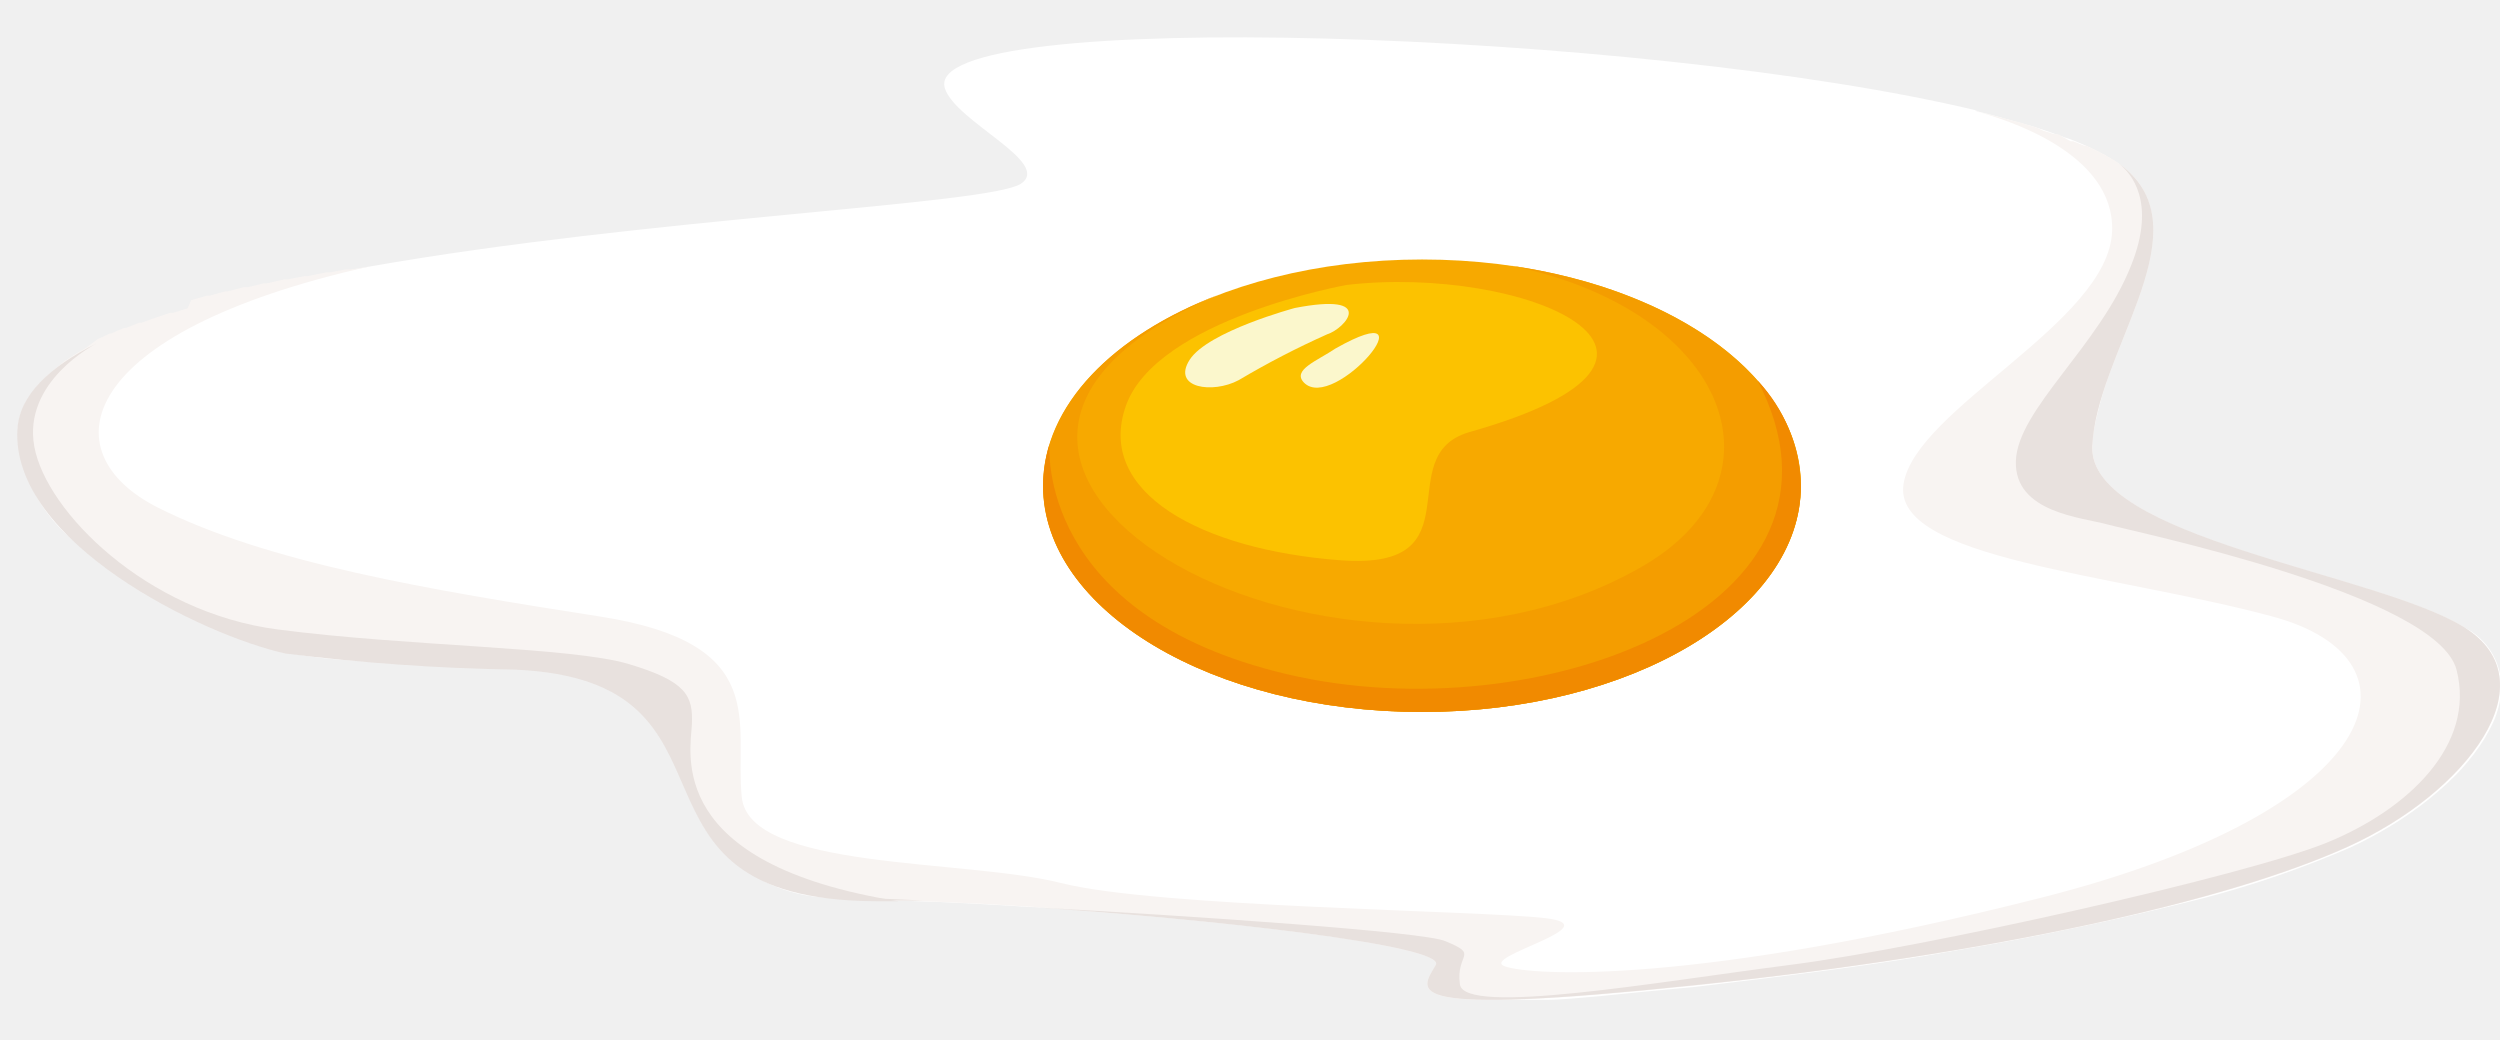
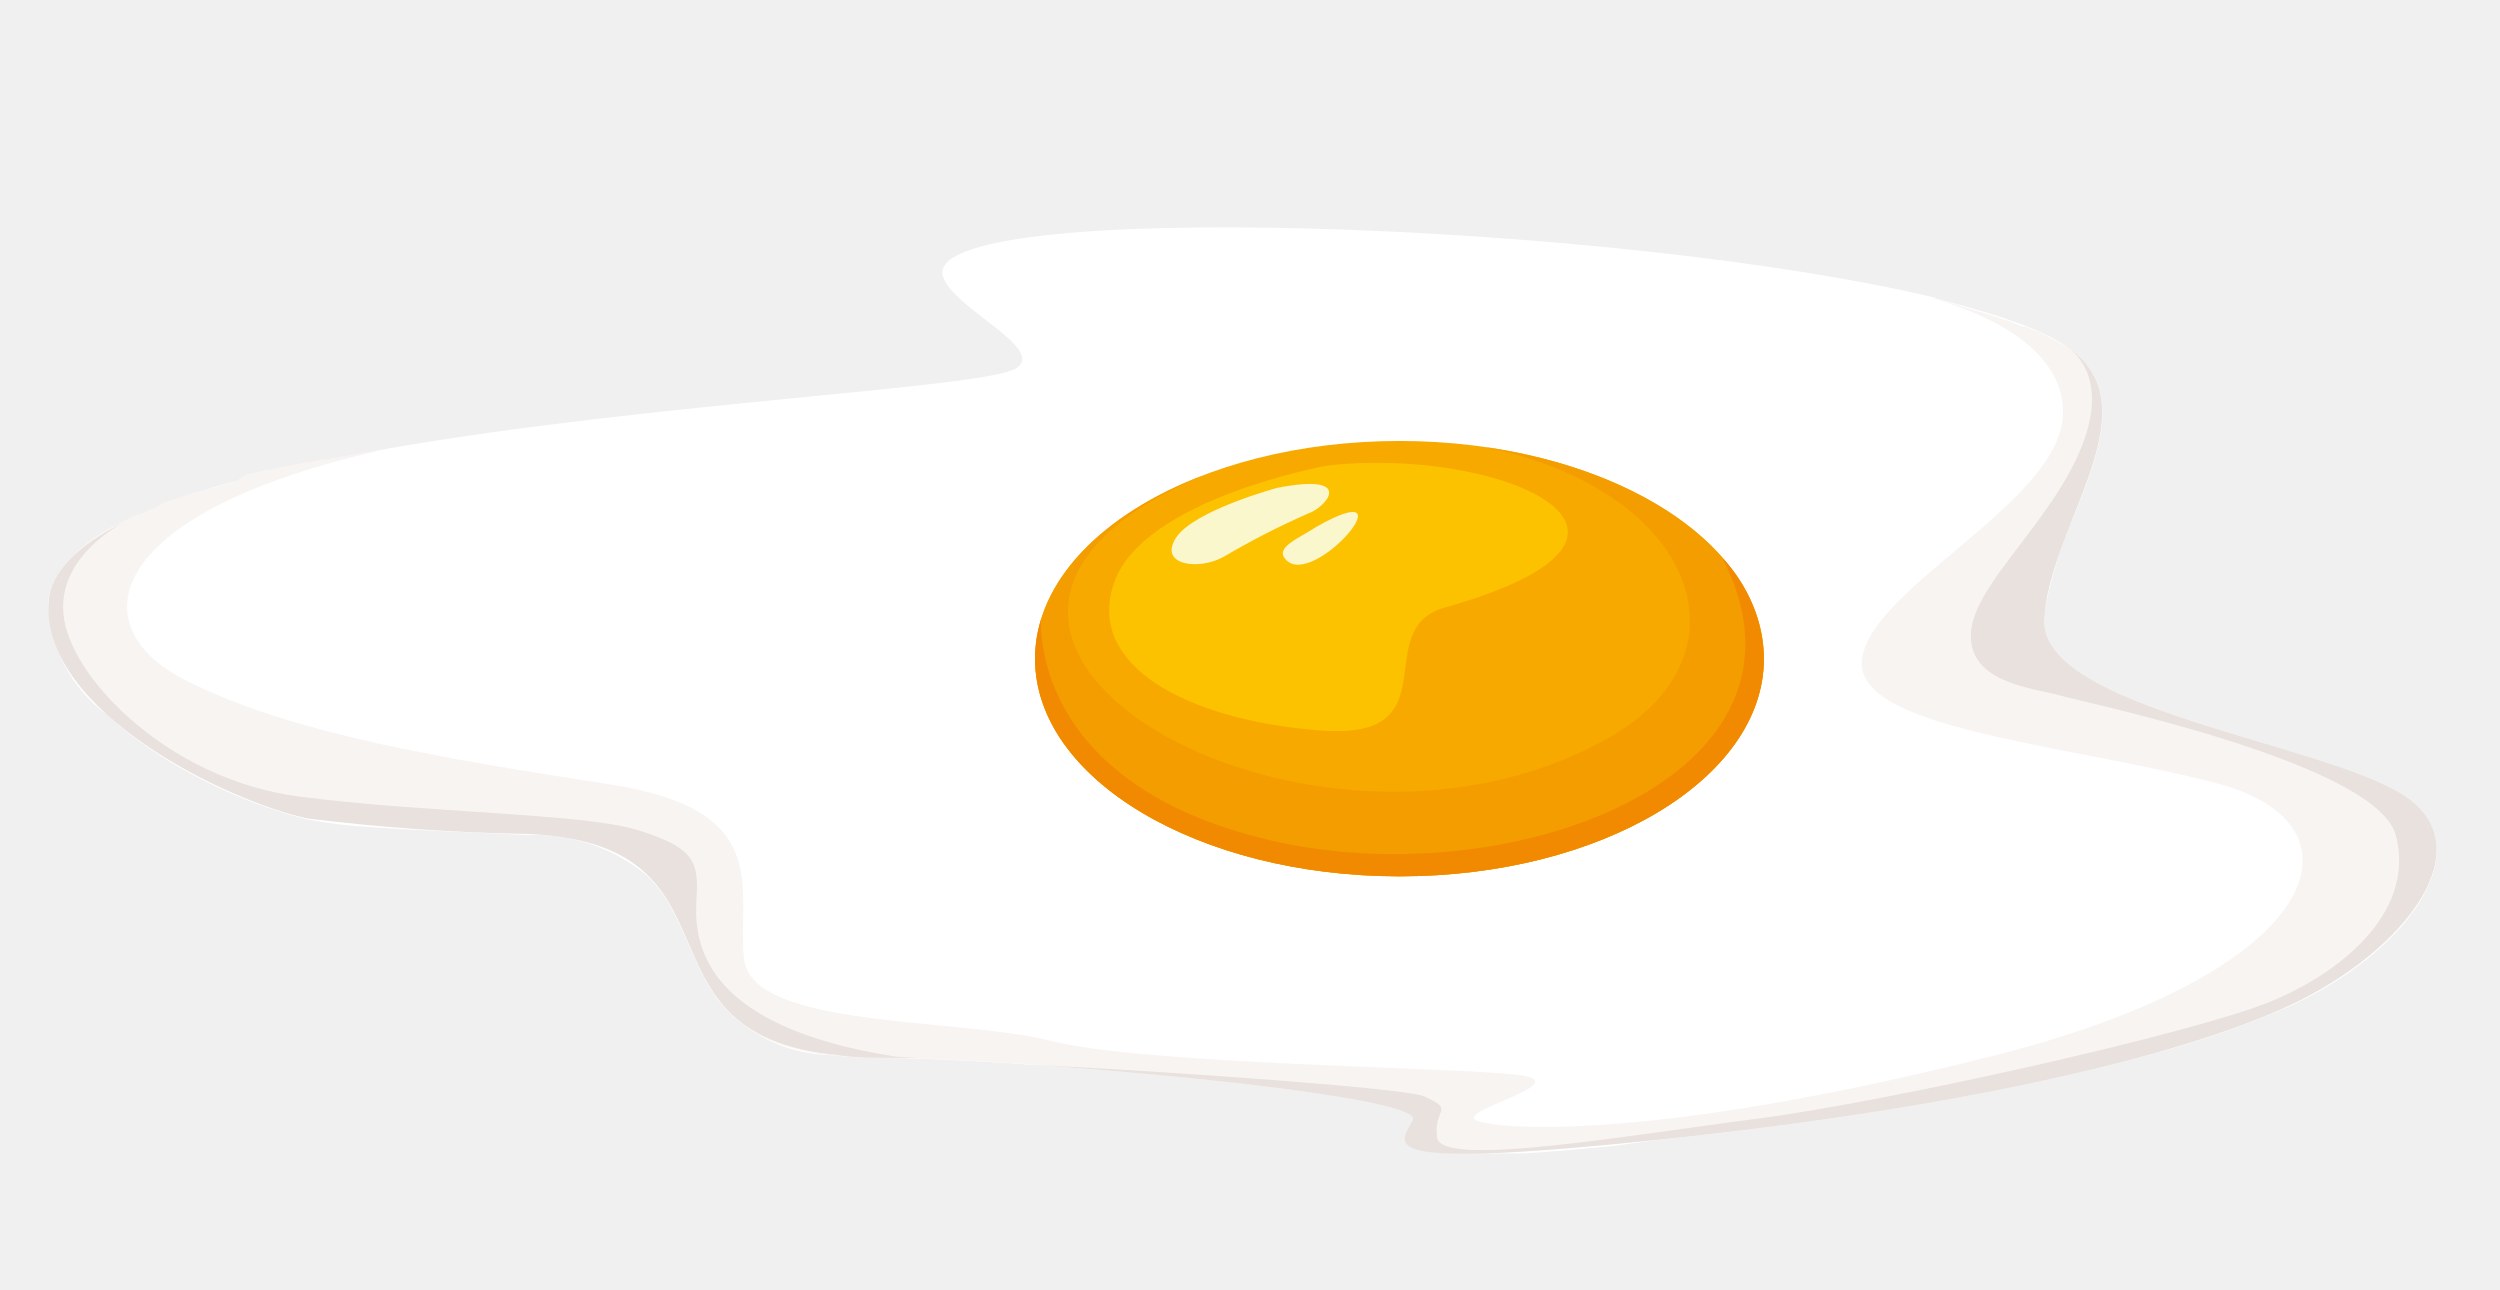
- <svg xmlns="http://www.w3.org/2000/svg" id="Layer_1" data-name="Layer 1" viewBox="0 0 93.26 38.76">
+ <svg xmlns="http://www.w3.org/2000/svg" id="Layer_1" data-name="Layer 1" viewBox="0 0 93.26 48.09">
  <defs>
    <style>.cls-1{fill:#fff;}.cls-1,.cls-2,.cls-3,.cls-5,.cls-6,.cls-7,.cls-8{fill-rule:evenodd;}.cls-2{fill:#f8f4f2;}.cls-3{fill:#e8e1de;}.cls-4{fill:#f7a900;}.cls-5{fill:#f49d00;}.cls-6{fill:#f18a00;}.cls-7{fill:#fcc200;}.cls-8{fill:#fbf7cc;}</style>
  </defs>
-   <path class="cls-1" d="M91.91,23.4c-3.27-2-14-3.32-13.86-6.74,0-.21,0-.43.06-.65a16.81,16.81,0,0,1,1.1-3.43c.91-2.33,1.81-4.61.24-6.14a4.35,4.35,0,0,0-.5-.39l-.18-.11a4.68,4.68,0,0,0-.5-.28l-.21-.11c-.25-.12-.51-.23-.81-.35L77,5.12l-.73-.26-.4-.13-.74-.21-.4-.11c-.34-.1-.69-.19-1.06-.28l.1,0c-12.45-3-39.53-3.9-38.52-.83.4,1.24,4,2.76,2.84,3.55s-14,1.27-24.34,3.1h0l-1.42.26-.5.1-.94.19-.55.12-.86.2L9,11l-.93.25-.37.09-1.19.36-.32.11-.8.28L5,12.21l-.66.27L4,12.64c-.22.1-.43.2-.63.31l-.26.13c-.27.16-.53.31-.76.47l-.11.09c-.19.14-.36.28-.52.42l-.17.17a2.73,2.73,0,0,0-.32.37l-.14.19a2.19,2.19,0,0,0-.21.4l-.09.18a3.22,3.22,0,0,0-.13.6,5.66,5.66,0,0,0,2.24,4.32,14.08,14.08,0,0,0,1.8,1.39,19.7,19.7,0,0,0,6,2.67,19.4,19.4,0,0,0,2.59.3c1.8.13,4.05.21,6,.3a6.82,6.82,0,0,1,4.48,1.46l.07.06C25,27.55,25.34,29,26,30.37c.07.14.15.28.23.42a3.48,3.48,0,0,0,.34.51A5.75,5.75,0,0,0,31,33.49a15.18,15.18,0,0,0,1.75.1c1.29,0,3,.08,5,.2,1.12.07,2.29.15,3.48.25l1.78.15c3.56.32,7,.73,9,1.13a11.89,11.89,0,0,1,1.18.31c.28.1.45.19.49.29a.1.1,0,0,1,0,.09,2.39,2.39,0,0,0-.31.62.37.37,0,0,0,0,.23c.14.26.7.43,2.2.44.13,0,.28,0,.43,0l1,0,.64,0c.6,0,1.28-.08,2.05-.14L61.28,37l2-.19C66.74,36.39,70,36,73,35.45c1.18-.2,2.32-.41,3.4-.63l1.58-.33c1.55-.33,3-.68,4.28-1a38,38,0,0,0,5.36-1.85,14.39,14.39,0,0,0,2.34-1.34,12.66,12.66,0,0,0,1.3-1.05c.2-.19.39-.37.56-.56a7.91,7.91,0,0,0,.87-1.15c.12-.2.22-.39.31-.58a3.45,3.45,0,0,0,.3-1.13A2.47,2.47,0,0,0,91.91,23.4Z" />
-   <path class="cls-2" d="M32.7,33.59c5.9,0,21.46,1.44,20.86,2.42s-1.52,1.92,9.68.75,19.87-3.14,24.33-5.16,7.61-6.18,4.34-8.2-14-3.32-13.86-6.74S82,8.9,79.45,6.44l-.25-.22h0L78.9,6h0l-.34-.2h0l-.36-.19,0,0-.39-.18-.07,0-.4-.16-.1,0L76.76,5,76.61,5l-.4-.13L76,4.77l-.38-.12-.27-.08L75,4.48l-.33-.09-.32-.08-.4-.1-.29-.07c1.12.29,5.24,1.55,5.13,4.49-.13,3.4-7.33,6.61-7.78,9.42S78.82,21.39,84.78,23,89,30.23,76.14,33.49s-19,2.91-20,2.56,4-1.51,1.5-1.8-14.46-.4-18.06-1.31-11.64-.46-11.91-3.21S28.8,24,22.39,23,10,21,5.9,18.94s-3.08-6.54,7.88-9l-.67.11-.2,0-.59.11-.15,0-.68.14-.13,0-.61.12-.14,0-.65.15-.12,0-.58.14-.15,0-.62.16-.09,0-.58.16-.11,0-.58.17L7,11.5l-.54.17-.11,0-.54.18,0,0-.53.19-.09,0-.48.19-.06,0a4.25,4.25,0,0,0-.49.21l-.06,0-.45.21,0,0L3.17,13l0,0c-.13.07-.26.14-.38.22l0,0-.37.24,0,0L2,13.82l0,0a2.55,2.55,0,0,0-.3.26l0,0a3.07,3.07,0,0,0-.25.26l0,0a2.92,2.92,0,0,0-.23.29h0A2.61,2.61,0,0,0,1,15l0,0a2.71,2.71,0,0,0-.13.3h0a2.81,2.81,0,0,0-.1.31v0c0,.11,0,.22,0,.32-.26,4.22,6.91,7.7,10,8.38a79.56,79.56,0,0,0,8.57.6C28.49,25.36,22.39,33.54,32.7,33.59Z" />
-   <path class="cls-3" d="M3.6,12.81C1.83,13.7.73,14.74.65,16c-.26,4.22,6.91,7.7,10,8.38a79.56,79.56,0,0,0,8.57.6c9.24.41,3.14,8.59,13.45,8.64h.85c-8.72-1.39-7.76-5.53-7.71-6.6s-.21-1.61-2.36-2.25-8.21-.65-13.1-1.29-8.63-4.4-9.07-6.82S3.52,12.86,3.6,12.81Z" />
-   <path class="cls-3" d="M32.7,33.59c.5,0,1.07,0,1.7,0-1.62-.08-2.76-.11-3.08-.1C31.75,33.57,32.2,33.59,32.7,33.59Zm5.62.24C45.19,34.28,54,35.27,53.56,36c-.59,1-1.52,1.92,9.68.75s19.87-3.14,24.33-5.16,7.61-6.18,4.34-8.2-14-3.32-13.86-6.74S82,8.9,79.45,6.44a2.57,2.57,0,0,0-.39-.32c.41.32,1.4,1.39.44,3.78-1.18,3-4.24,5.37-4.3,7.3s2.47,2.1,3.44,2.37,12.28,2.61,13,5.42-1.82,5.21-4.83,6.44-15,3.92-20,4.56-12.19,1.91-12.35.73.75-1.08-.54-1.61C53.15,34.76,44.68,34.18,38.32,33.83Z" />
-   <ellipse class="cls-4" cx="53.05" cy="18.12" rx="14.13" ry="8.44" />
-   <path class="cls-5" d="M56.37,9.91c6.2.9,10.81,4.23,10.81,8.21,0,4.66-6.33,8.44-14.13,8.44s-14.14-3.78-14.14-8.44c0-3,2.62-5.63,6.56-7.13-14.42,6.09,4,16.82,15.69,10.2C66.85,18,64.6,11.62,56.37,9.91Z" />
-   <path class="cls-6" d="M65.56,14.19a5.94,5.94,0,0,1,1.62,3.93c0,4.66-6.33,8.44-14.13,8.44s-14.14-3.78-14.14-8.44a5.39,5.39,0,0,1,.24-1.55c0,.09-.5,6.37,8.86,8.58S70,22.66,65.56,14.19Z" />
-   <path class="cls-7" d="M50.23,10.63S43.14,11.91,42,15.14s2.81,5.37,8,5.76S51.8,17,54.81,16.12C64.89,13.27,56.83,9.86,50.23,10.63Z" />
-   <path class="cls-8" d="M48.3,11.49s-3.24.87-3.92,1.93.86,1.28,1.83.76a32.28,32.28,0,0,1,3.3-1.71C50.18,12.26,51.39,10.89,48.3,11.49Z" />
-   <path class="cls-8" d="M49.82,13c-.68.46-1.63.8-1.18,1.27C49.76,15.43,53.59,10.87,49.82,13Z" />
+   <path class="cls-1" d="M89.59,29.66c-3.14-1.94-13.44-3.2-13.33-6.48q0-.32.06-.63a16.19,16.19,0,0,1,1.05-3.31c.89-2.23,1.74-4.42.23-5.9a3.08,3.08,0,0,0-.47-.37L77,12.86l-.47-.27-.21-.1a8.27,8.27,0,0,0-.78-.34l-.22-.08-.7-.25-.39-.12-.71-.21-.38-.11-1-.26.1,0c-12-2.89-38-3.76-37.06-.8.39,1.2,3.83,2.66,2.74,3.41S24.4,15,14.43,16.74h0L13.07,17l-.48.1-.9.19-.53.11-.83.19-.49.12-.9.24L8.59,18c-.39.11-.78.22-1.15.34l-.3.11q-.4.12-.78.27L6,18.89c-.22.08-.43.17-.63.26L5,19.3l-.61.3-.25.13a8.33,8.33,0,0,0-.73.46l-.11.08a5,5,0,0,0-.49.4l-.17.17a3.38,3.38,0,0,0-.31.35,1.27,1.27,0,0,0-.13.19,2.82,2.82,0,0,0-.21.38c0,.06,0,.11-.07.17a2,2,0,0,0-.13.58A5.44,5.44,0,0,0,4,26.67,13.65,13.65,0,0,0,5.69,28a18.9,18.9,0,0,0,5.77,2.57,18.05,18.05,0,0,0,2.49.29c1.73.13,3.89.2,5.75.29A6.58,6.58,0,0,1,24,32.55l.07.06c1.11,1,1.47,2.47,2.14,3.75l.22.41.32.49A5.54,5.54,0,0,0,31,39.36a14.06,14.06,0,0,0,1.68.1c1.24,0,2.93.08,4.8.19l3.34.24,1.72.14c3.42.31,6.73.71,8.62,1.1a7.87,7.87,0,0,1,1.13.29c.27.09.44.19.47.28a.1.1,0,0,1,0,.09,2.13,2.13,0,0,0-.29.59.32.32,0,0,0,0,.22c.14.25.68.42,2.11.43H55l.94,0,.61,0c.58,0,1.23-.07,2-.13l1.63-.15L62,42.5c3.37-.35,6.49-.78,9.34-1.26,1.13-.19,2.22-.39,3.26-.6l1.53-.31c1.49-.32,2.86-.66,4.11-1a36.43,36.43,0,0,0,5.16-1.79,14.1,14.1,0,0,0,2.25-1.28,11.76,11.76,0,0,0,1.25-1q.28-.27.54-.54a7.47,7.47,0,0,0,.84-1.1,5,5,0,0,0,.29-.56A3.22,3.22,0,0,0,90.88,32,2.35,2.35,0,0,0,89.59,29.66Z" />
+   <path class="cls-2" d="M32.63,39.46c5.68,0,20.65,1.38,20.07,2.33s-1.46,1.84,9.32.71,19.11-3,23.4-5,7.32-5.94,4.17-7.88-13.44-3.2-13.33-6.48S80,15.7,77.6,13.34l-.24-.21h0a2.83,2.83,0,0,0-.28-.2h0l-.33-.19,0,0-.35-.18,0,0L76,12.34l-.07,0-.38-.16-.1,0L75,12l-.14-.05-.38-.12-.2-.07-.36-.11-.26-.07-.32-.1L73,11.37l-.31-.08-.39-.1-.28-.07c1.09.28,5,1.5,4.94,4.33-.12,3.27-7,6.36-7.49,9.06S77,27.72,82.73,29.23s4.1,7-8.31,10.14-18.25,2.8-19.29,2.45,3.9-1.45,1.45-1.73-13.91-.38-17.37-1.26S28,38.39,27.75,35.75s1.14-5.54-5-6.49-11.9-1.88-15.86-3.9-3-6.29,7.57-8.62l-.64.12-.19,0L13,17l-.14,0-.66.13-.12,0-.59.12-.13,0-.63.14-.11,0-.56.14-.14,0-.6.15-.09,0L8.71,18,8.6,18,8,18.19l-.09,0-.52.17-.1,0-.53.17,0,0c-.17.06-.35.12-.51.19l-.08,0L5.7,19l-.06,0-.46.2-.07,0-.42.2,0,0-.42.22-.05,0-.36.21,0,0c-.13.07-.24.15-.36.23l0,0-.31.24,0,0-.28.25,0,0L2.5,21l0,0c-.07.09-.15.18-.21.27h0a2.61,2.61,0,0,0-.17.28v0a1.85,1.85,0,0,0-.13.29H2a1.4,1.4,0,0,0-.09.29v0c0,.1,0,.2,0,.3-.25,4.06,6.64,7.41,9.65,8.06a76.6,76.6,0,0,0,8.24.58C28.59,31.54,22.72,39.41,32.63,39.46Z" />
+   <path class="cls-3" d="M4.65,19.47c-1.71.85-2.77,1.86-2.84,3-.25,4.06,6.64,7.41,9.65,8.06a76.6,76.6,0,0,0,8.24.58c8.89.39,3,8.26,12.93,8.31h.82C25.06,38.13,26,34.15,26,33.12s-.21-1.55-2.27-2.17-7.9-.62-12.6-1.24-8.31-4.22-8.73-6.56S4.57,19.51,4.65,19.47Z" />
+   <path class="cls-3" d="M32.63,39.46c.49,0,1,0,1.64,0-1.55-.08-2.66-.11-3-.1Q31.92,39.46,32.63,39.46Zm5.41.23c6.61.43,15.1,1.38,14.66,2.1-.57,1-1.46,1.84,9.32.71s19.11-3,23.4-5,7.32-5.94,4.17-7.88-13.44-3.2-13.33-6.48S80,15.7,77.6,13.34a3,3,0,0,0-.37-.31c.39.31,1.34,1.34.42,3.64-1.13,2.84-4.08,5.17-4.13,7s2.38,2,3.31,2.27,11.81,2.52,12.54,5.21-1.75,5-4.64,6.2-14.41,3.77-19.24,4.39-11.72,1.83-11.88.7.73-1-.51-1.55C52.3,40.59,44.16,40,38,39.69Z" />
+   <ellipse class="cls-4" cx="52.21" cy="24.57" rx="13.59" ry="8.12" />
+   <path class="cls-5" d="M55.41,16.68c6,.86,10.39,4.07,10.39,7.89,0,4.49-6.08,8.12-13.59,8.12s-13.6-3.63-13.6-8.12c0-2.88,2.52-5.41,6.31-6.85C31.05,23.57,48.77,33.9,60,27.53,65.48,24.44,63.32,18.32,55.41,16.68Z" />
+   <path class="cls-6" d="M64.24,20.8a5.67,5.67,0,0,1,1.56,3.77c0,4.49-6.08,8.12-13.59,8.12s-13.6-3.63-13.6-8.12a5,5,0,0,1,.23-1.48c0,.08-.48,6.13,8.52,8.25S68.47,28.94,64.24,20.8Z" />
+   <path class="cls-7" d="M49.5,17.37s-6.82,1.23-7.93,4.34,2.71,5.16,7.68,5.54,1.76-3.78,4.66-4.59C63.6,19.92,55.85,16.63,49.5,17.37Z" />
+   <path class="cls-8" d="M47.64,18.2s-3.11.84-3.77,1.86.83,1.23,1.76.72a30.39,30.39,0,0,1,3.18-1.63C49.45,18.94,50.62,17.62,47.64,18.2Z" />
+   <path class="cls-8" d="M49.11,19.65c-.66.44-1.58.77-1.14,1.23C49,22,52.73,17.6,49.11,19.65Z" />
</svg>
